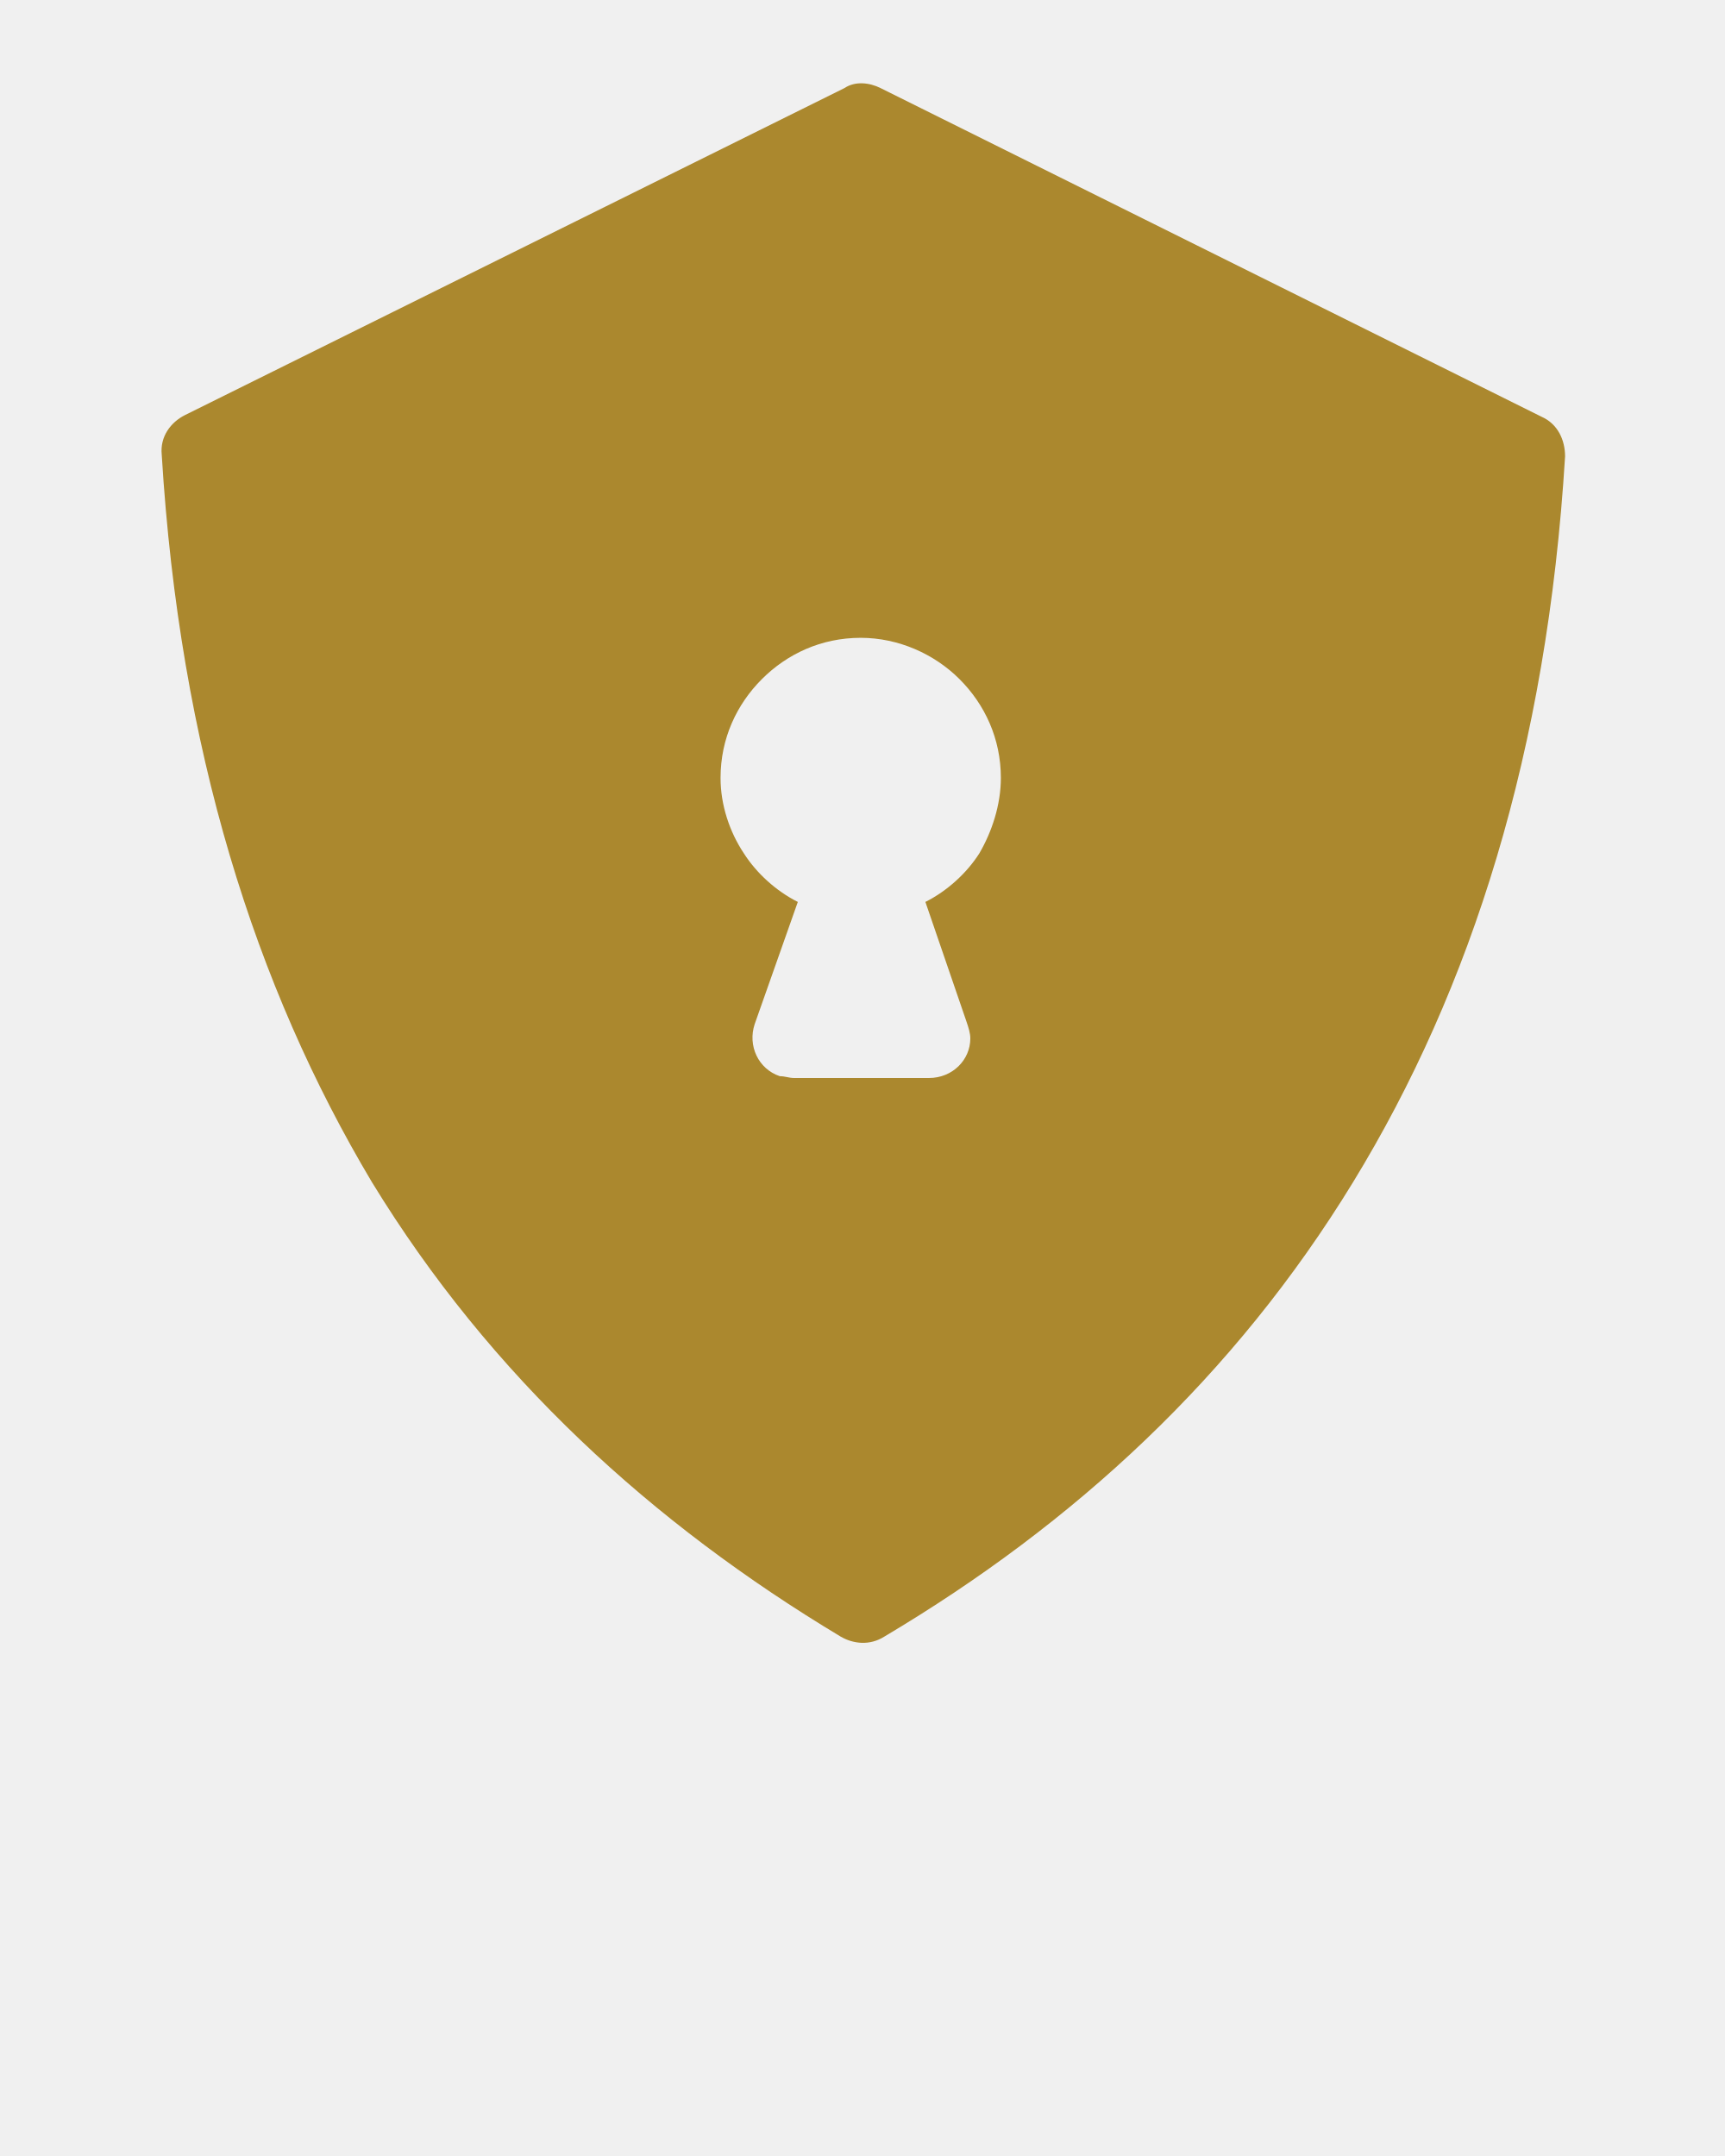
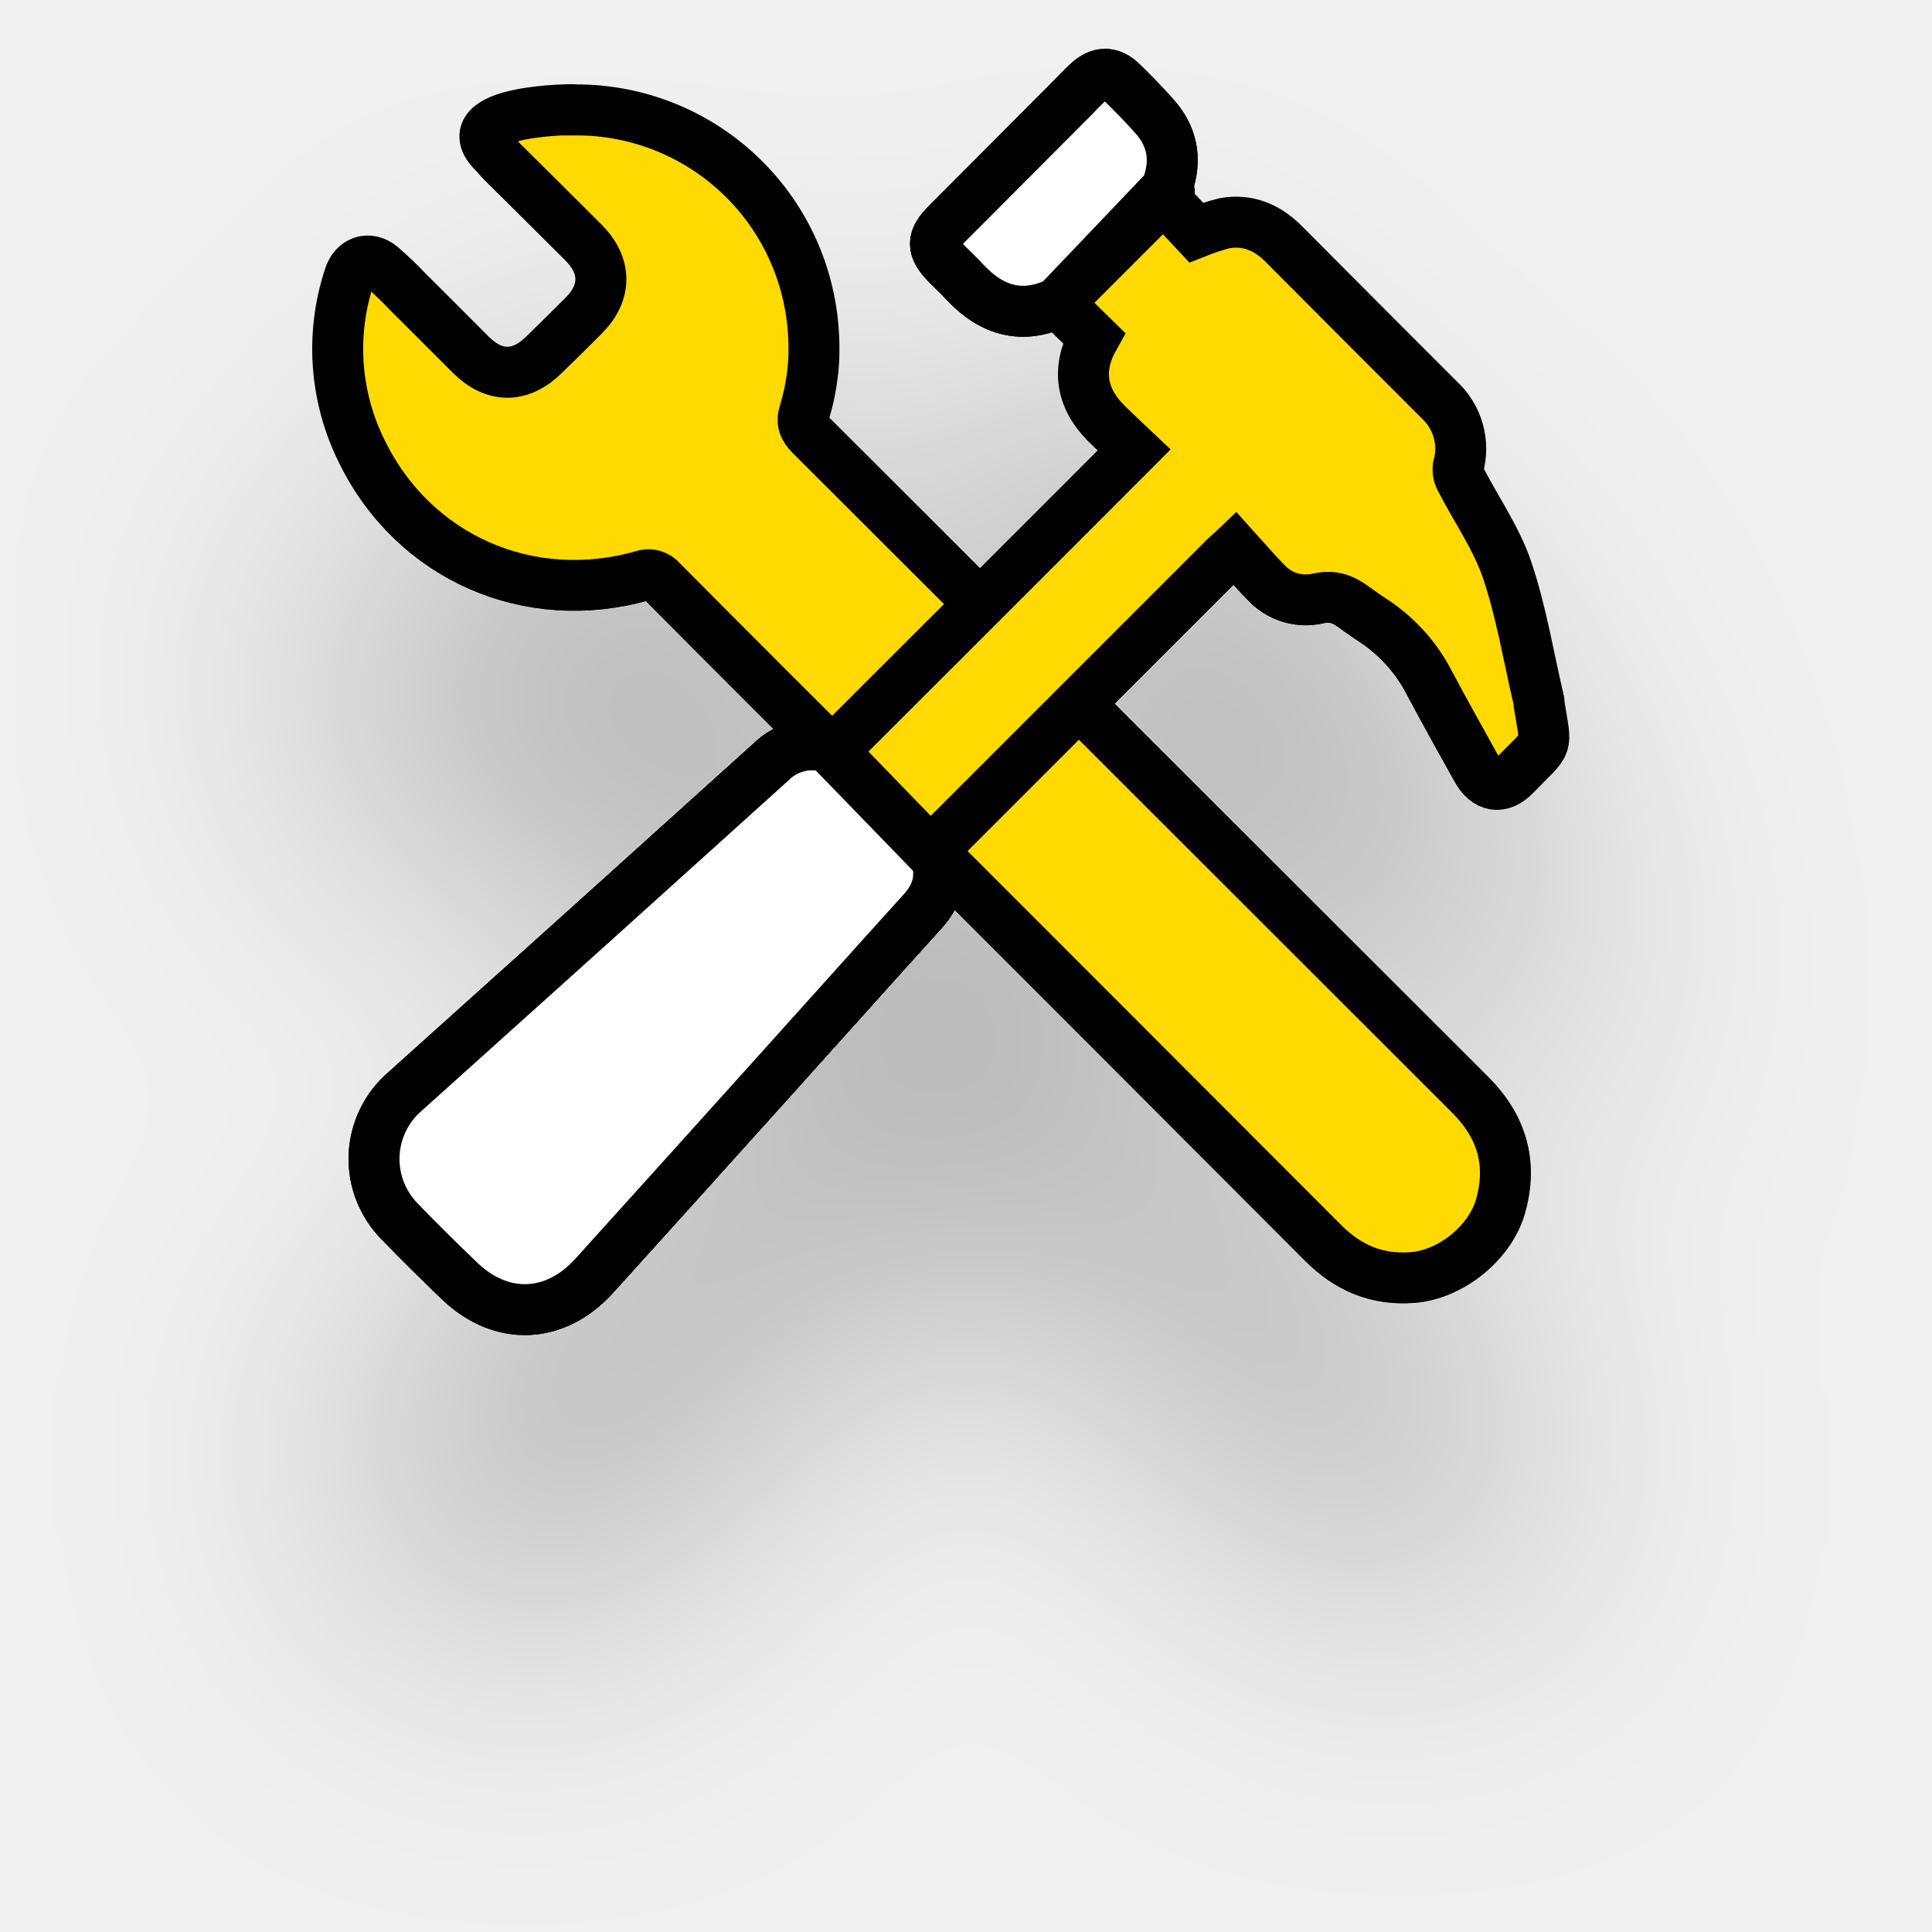
- <svg xmlns="http://www.w3.org/2000/svg" width="24" height="30" viewBox="0 0 96 120" fill="none">
-   <path fill-rule="evenodd" clip-rule="evenodd" d="M49 4.9L85.8 23.2C86.7 23.6 87.1 24.5 87.1 25.4C86.1 41.8 81.9 55 75.3 65.8C68.7 76.6 59.8 84.8 49.2 91.1C48.4 91.6 47.5 91.5 46.8 91.1C36.3 84.8 27.3 76.6 20.7 65.8C14.2 54.9 10 41.7 9 25.3C8.9 24.3 9.5 23.5 10.3 23.1L47 4.9C47.6 4.5 48.4 4.6 49 4.9ZM51.7 60H44.2C43.9 60 43.7 59.9 43.4 59.9C42.2 59.5 41.6 58.2 42 57L44.4 50.2C43.2 49.6 42.1 48.6 41.4 47.5C40.6 46.3 40.1 44.8 40.1 43.3C40.1 41.1 41 39.2 42.4 37.8C43.8 36.4 45.7 35.5 47.9 35.5C50 35.5 52 36.4 53.4 37.8C54.8 39.2 55.7 41.1 55.7 43.3C55.7 44.8 55.2 46.3 54.5 47.5C53.8 48.6 52.7 49.6 51.5 50.2L53.8 56.9C53.9 57.2 54 57.5 54 57.8C54 59 53 60 51.7 60Z" fill="#AB882E" />
+ <svg xmlns="http://www.w3.org/2000/svg" width="26" height="26" viewBox="0 0 26 26" fill="none">
+   <g filter="url(#filter0_d_73_113)">
+     <path d="M13.19 8.13L10.915 5.859C10.818 5.761 10.783 5.682 10.827 5.543C10.932 5.201 10.973 4.842 10.947 4.484C10.899 3.671 10.542 2.906 9.949 2.348C9.355 1.789 8.571 1.478 7.756 1.479C7.756 1.465 6.06 1.479 6.65 2.058C6.688 2.095 6.72 2.139 6.759 2.177C7.123 2.54 7.49 2.901 7.853 3.265C8.164 3.577 8.164 3.939 7.853 4.249C7.677 4.426 7.498 4.602 7.319 4.776C7.002 5.088 6.652 5.087 6.338 4.776C6.057 4.497 5.779 4.214 5.499 3.938C5.381 3.813 5.257 3.694 5.127 3.582C4.962 3.448 4.767 3.515 4.702 3.721C4.444 4.498 4.505 5.346 4.871 6.079C5.569 7.505 7.119 8.184 8.648 7.748C8.692 7.732 8.741 7.729 8.786 7.742C8.832 7.755 8.873 7.781 8.902 7.818C9.868 8.79 10.838 9.76 11.812 10.729C13.812 12.728 15.81 14.728 17.807 16.729C18.143 17.066 18.533 17.23 19.01 17.193C19.525 17.153 20.056 16.726 20.195 16.23C20.359 15.646 20.208 15.154 19.781 14.728C18.027 12.976 16.273 11.224 14.52 9.471" fill="#FFDA00" />
+     <path d="M13.19 8.13L10.915 5.859C10.818 5.761 10.783 5.682 10.827 5.543C10.932 5.201 10.973 4.842 10.947 4.484C10.899 3.671 10.542 2.906 9.949 2.348C9.355 1.789 8.571 1.478 7.756 1.479C7.756 1.465 6.06 1.479 6.65 2.058C6.688 2.095 6.72 2.139 6.759 2.177C7.123 2.54 7.49 2.901 7.853 3.265C8.164 3.577 8.164 3.939 7.853 4.249C7.677 4.426 7.498 4.602 7.319 4.776C7.002 5.088 6.652 5.087 6.338 4.776C6.057 4.497 5.779 4.214 5.499 3.938C5.381 3.813 5.257 3.694 5.127 3.582C4.962 3.448 4.767 3.515 4.702 3.721C4.444 4.498 4.505 5.346 4.871 6.079C5.569 7.505 7.119 8.184 8.648 7.748C8.692 7.732 8.741 7.729 8.786 7.742C8.832 7.755 8.873 7.781 8.902 7.818C9.868 8.79 10.838 9.76 11.812 10.729C13.812 12.728 15.81 14.728 17.807 16.729C18.143 17.066 18.533 17.23 19.01 17.193C19.525 17.153 20.056 16.726 20.195 16.23C20.359 15.646 20.208 15.154 19.781 14.728C18.027 12.976 16.273 11.224 14.52 9.471" stroke="black" stroke-width="0.686" stroke-miterlimit="10" />
+     <path d="M7.997 17.17C8.831 16.247 9.664 15.324 10.495 14.4C11.137 13.687 11.775 12.973 12.418 12.264C12.607 12.056 12.682 11.818 12.599 11.548C12.584 11.509 12.582 11.465 12.594 11.425C12.606 11.384 12.631 11.348 12.666 11.323C13.937 10.052 15.208 8.781 16.479 7.51C16.513 7.475 16.555 7.443 16.62 7.381C16.764 7.54 16.894 7.696 17.036 7.838C17.123 7.933 17.233 8.003 17.356 8.041C17.478 8.079 17.609 8.084 17.734 8.056C17.947 8.005 18.088 8.072 18.239 8.185C18.316 8.241 18.392 8.294 18.468 8.344C18.791 8.553 19.054 8.842 19.231 9.183C19.439 9.576 19.658 9.964 19.874 10.354C20.006 10.592 20.202 10.625 20.389 10.43C20.851 9.951 20.812 10.105 20.713 9.477C20.713 9.457 20.713 9.435 20.706 9.415C20.569 8.832 20.473 8.234 20.282 7.669C20.14 7.248 19.874 6.87 19.667 6.47C19.633 6.416 19.617 6.351 19.623 6.287C19.669 6.127 19.67 5.957 19.624 5.796C19.579 5.635 19.489 5.491 19.366 5.378C18.666 4.678 17.967 3.978 17.269 3.276C17.051 3.06 16.789 2.948 16.479 3.004C16.349 3.037 16.221 3.079 16.097 3.129C15.985 3.01 15.863 2.875 15.734 2.748C15.704 2.726 15.683 2.693 15.675 2.656C15.668 2.619 15.674 2.58 15.693 2.547C15.838 2.191 15.797 1.856 15.535 1.564C15.393 1.406 15.246 1.253 15.094 1.106C14.941 0.96 14.796 0.971 14.649 1.102C14.568 1.174 14.497 1.254 14.42 1.33L12.743 3.013C12.537 3.219 12.538 3.342 12.743 3.553C12.827 3.637 12.914 3.719 12.994 3.806C13.354 4.188 13.769 4.299 14.237 4.073C14.403 4.236 14.561 4.391 14.72 4.547C14.491 4.955 14.543 5.351 14.881 5.691C15.002 5.811 15.127 5.927 15.262 6.055L14.562 6.756C13.486 7.833 12.408 8.91 11.329 9.987C11.306 10.01 11.279 10.028 11.249 10.04C11.218 10.052 11.186 10.057 11.153 10.056C11.019 10.016 10.876 10.013 10.739 10.047C10.603 10.081 10.479 10.152 10.379 10.25C8.74 11.731 7.097 13.211 5.449 14.69C5.324 14.797 5.223 14.929 5.152 15.078C5.08 15.226 5.04 15.388 5.034 15.552C5.028 15.717 5.056 15.881 5.116 16.034C5.177 16.188 5.268 16.327 5.384 16.444C5.646 16.716 5.918 16.983 6.189 17.243C6.75 17.779 7.475 17.747 7.997 17.17Z" fill="#FFDA00" stroke="black" stroke-width="0.686" stroke-miterlimit="10" />
+     <path d="M15.535 1.564C15.797 1.856 15.838 2.191 15.693 2.547L14.238 4.073C13.769 4.299 13.354 4.188 12.994 3.806C12.914 3.719 12.827 3.637 12.743 3.553C12.538 3.342 12.537 3.219 12.743 3.013L14.421 1.33C14.497 1.254 14.568 1.174 14.649 1.102C14.796 0.971 14.941 0.96 15.094 1.106C15.246 1.253 15.393 1.406 15.535 1.564Z" fill="white" stroke="black" stroke-width="0.686" stroke-miterlimit="10" />
+     <path d="M14.243 4.075L15.737 2.581" stroke="black" stroke-width="0.686" stroke-linecap="round" stroke-linejoin="round" />
+     <path d="M10.495 14.4C9.664 15.324 8.831 16.247 7.997 17.17C7.475 17.747 6.75 17.779 6.189 17.243C5.918 16.983 5.646 16.716 5.384 16.444C5.268 16.327 5.177 16.188 5.116 16.035C5.056 15.881 5.028 15.717 5.034 15.552C5.04 15.388 5.08 15.226 5.152 15.078C5.223 14.929 5.324 14.797 5.449 14.69C7.097 13.211 8.74 11.731 10.379 10.25C10.479 10.152 10.603 10.081 10.739 10.047C10.876 10.013 11.019 10.016 11.153 10.056L12.599 11.548C12.682 11.818 12.607 12.056 12.418 12.264C11.775 12.973 11.137 13.688 10.495 14.4Z" fill="white" stroke="black" stroke-width="0.686" stroke-miterlimit="10" />
+   </g>
+   <defs>
+     <filter id="filter0_d_73_113" x="0.201" y="0.657" width="24.918" height="25.311" filterUnits="userSpaceOnUse" color-interpolation-filters="sRGB">
+       <feFlood flood-opacity="0" result="BackgroundImageFix" />
+       <feColorMatrix in="SourceAlpha" type="matrix" values="0 0 0 0 0 0 0 0 0 0 0 0 0 0 0 0 0 0 127 0" result="hardAlpha" />
+       <feOffset dy="4" />
+       <feGaussianBlur stdDeviation="2" />
+       <feComposite in2="hardAlpha" operator="out" />
+       <feColorMatrix type="matrix" values="0 0 0 0 0 0 0 0 0 0 0 0 0 0 0 0 0 0 0.25 0" />
+       <feBlend mode="normal" in2="BackgroundImageFix" result="effect1_dropShadow_73_113" />
+       <feBlend mode="normal" in="SourceGraphic" in2="effect1_dropShadow_73_113" result="shape" />
+     </filter>
+   </defs>
</svg>
